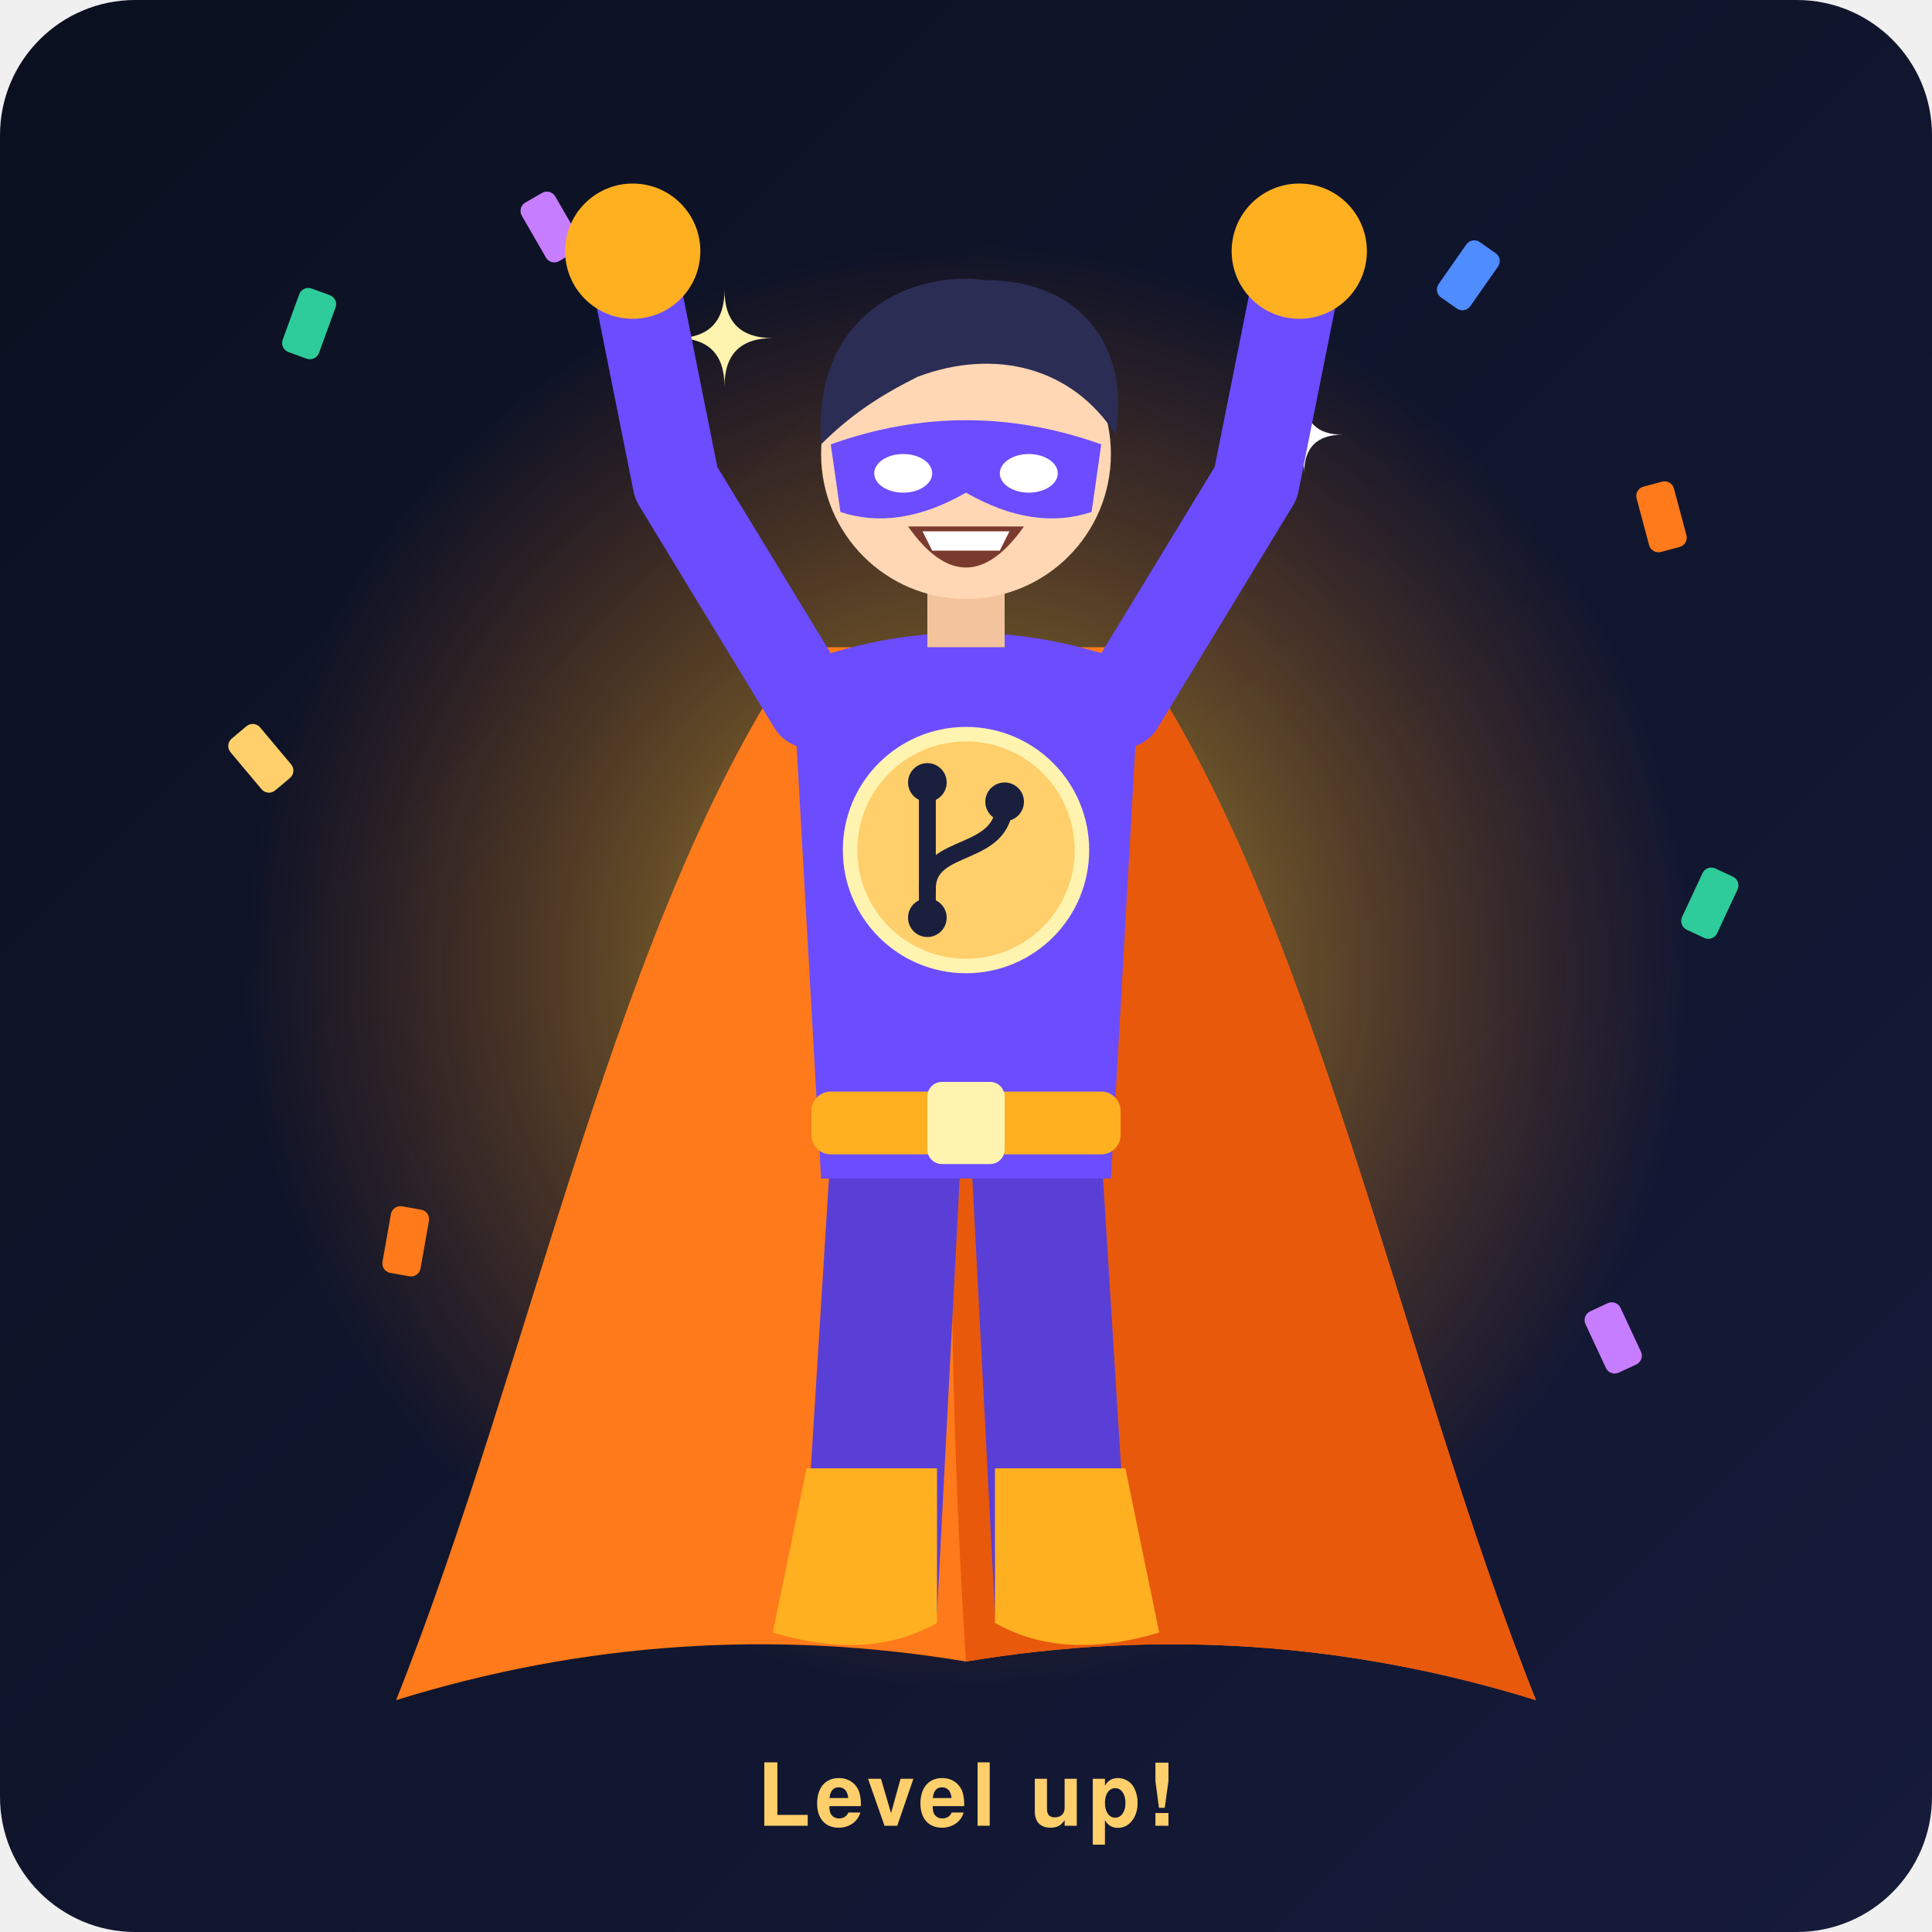
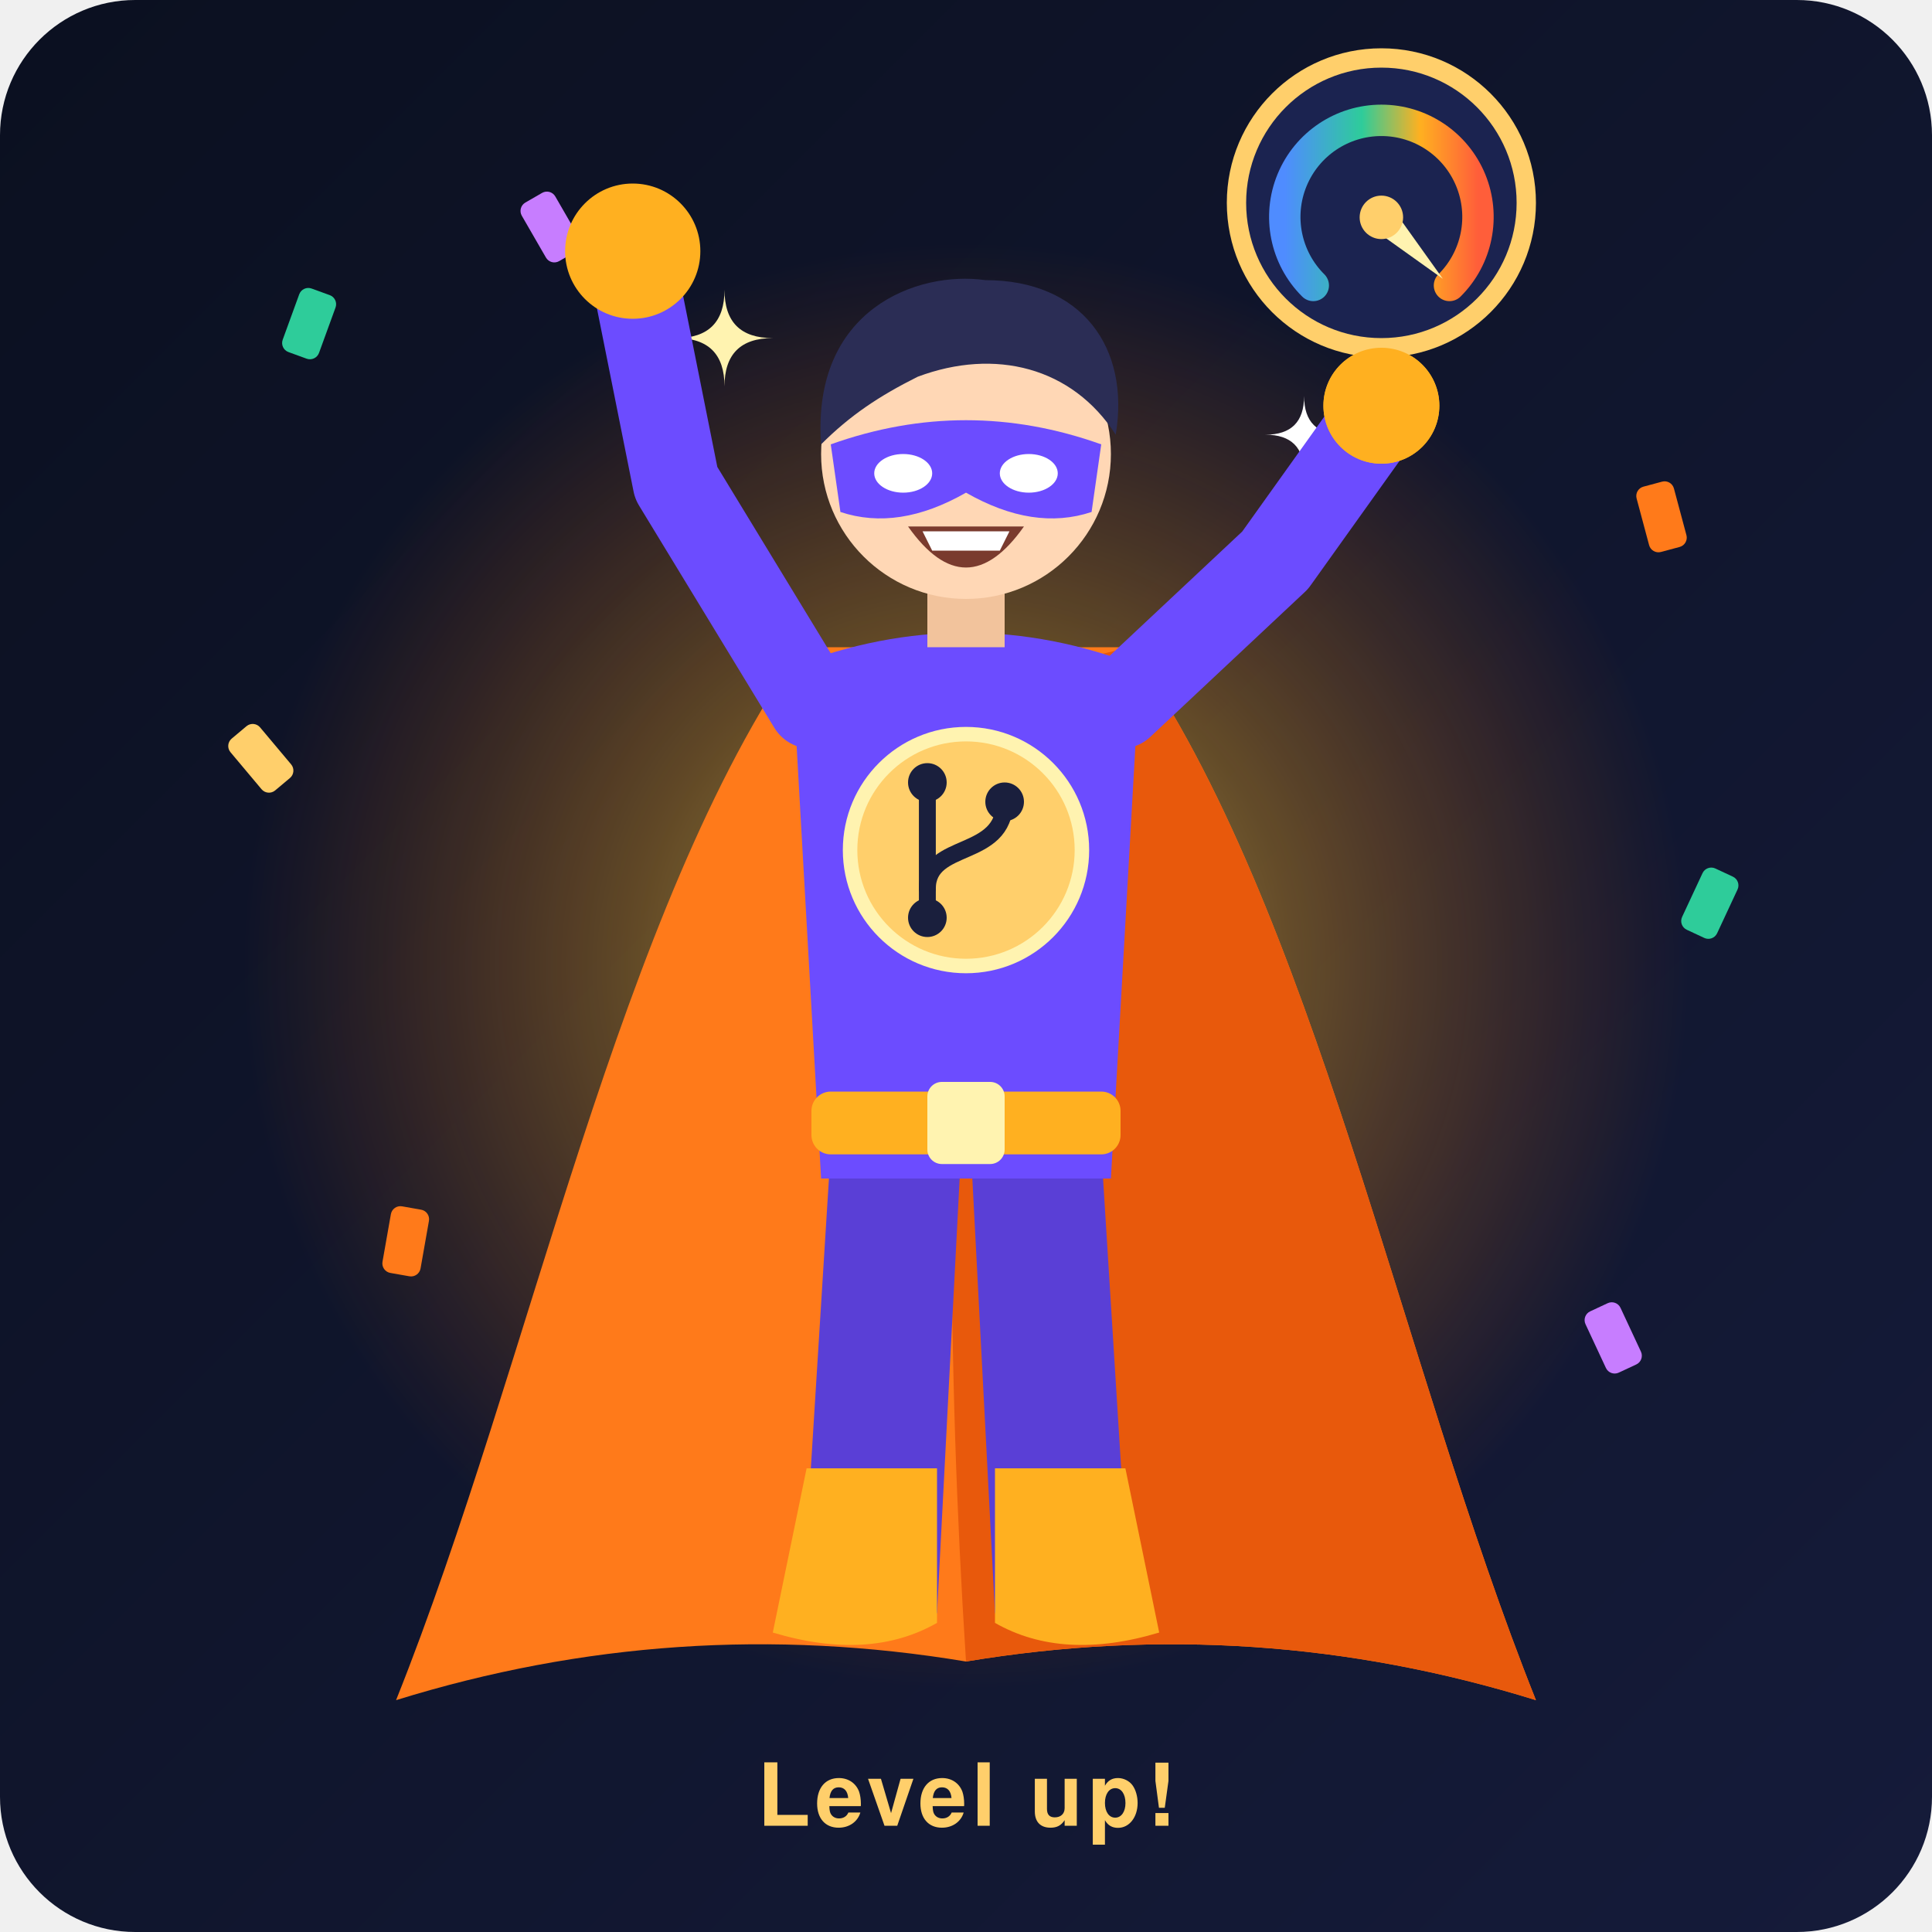
<svg xmlns="http://www.w3.org/2000/svg" viewBox="0 0 400 400" width="400" height="400" role="img" aria-labelledby="title desc">
  <style>
    .glow { transform-origin: 200px 200px; animation: glow 2.4s ease-in-out infinite; }
    .eyes { transform-origin: 600px 146px; animation: blink 4s infinite; }
    .fig { animation: bob 2.4s ease-in-out infinite; }
    .tw { transform-box: fill-box; transform-origin: center; animation: twinkle 1.8s ease-in-out infinite; }
    .tw.b { animation-delay: -0.9s; }
    @keyframes glow { 0%, 100% { transform: scale(0.94); opacity: 0.85; } 50% { transform: scale(1.06); opacity: 1; } }
    @keyframes blink { 0%, 92%, 100% { transform: scaleY(1); } 95% { transform: scaleY(0.1); } }
    @keyframes bob { 0%, 100% { transform: translateY(0); } 50% { transform: translateY(-6px); } }
    @keyframes twinkle { 0%, 100% { transform: scale(0.6); opacity: 0.5; } 50% { transform: scale(1.2); opacity: 1; } }
    .fig { animation: jump 1.2s ease-in-out infinite; }
    .arm-l { transform-origin: 568px 194px; animation: cheer-l 0.6s ease-in-out infinite alternate; }
    .arm-r { transform-origin: 632px 194px; animation: cheer-r 0.6s ease-in-out infinite alternate; }
    .cf { animation: fall 2.4s linear infinite; }
    .cf:nth-child(2n) { animation-delay: -0.8s; } .cf:nth-child(3n) { animation-delay: -1.6s; }
    @keyframes jump { 0%, 100% { transform: translateY(0); } 40% { transform: translateY(-16px); } 60% { transform: translateY(-16px); } }
    @keyframes cheer-l { from { transform: rotate(4deg); } to { transform: rotate(-6deg); } }
    @keyframes cheer-r { from { transform: rotate(-4deg); } to { transform: rotate(6deg); } }
    @keyframes fall { 0% { transform: translateY(-30px); opacity: 0; } 15% { opacity: 1; } 85% { opacity: 1; } 100% { transform: translateY(70px); opacity: 0; } }
+     .ndl { transform-box: fill-box; transform-origin: 50% 100%; }
+     .ndl { animation: peg 0.24s linear infinite alternate; }
+     @keyframes peg { from { transform: rotate(-5deg); } to { transform: rotate(2deg); } }
    @media (prefers-reduced-motion: reduce) { * { animation: none !important; } }
  </style>
  <defs>
    <linearGradient id="bg" x1="0" y1="0" x2="1" y2="1">
      <stop offset="0" stop-color="#0b1020" />
      <stop offset="1" stop-color="#151b3a" />
    </linearGradient>
    <radialGradient id="glow" cx="0.5" cy="0.5" r="0.5">
      <stop offset="0" stop-color="#ffe680" stop-opacity="0.7" />
      <stop offset="0.45" stop-color="#ffb020" stop-opacity="0.35" />
      <stop offset="1" stop-color="#ff6a00" stop-opacity="0" />
    </radialGradient>
+     <linearGradient id="dial" x1="0" y1="0" x2="1" y2="0">
+       <stop offset="0" stop-color="#4f8cff" />
+       <stop offset="0.4" stop-color="#2ecc9a" />
+       <stop offset="0.7" stop-color="#ffb020" />
+       <stop offset="1" stop-color="#ff5e3a" />
+     </linearGradient>
  </defs>
  <rect width="400" height="400" rx="28" fill="url(#bg)" />
  <circle class="glow" cx="200" cy="200" r="150" fill="url(#glow)" />
  <g>
    <g class="cf">
      <rect x="60" y="60" width="8" height="14" rx="2" fill="#2ecc9a" transform="rotate(20 64 67)" />
    </g>
    <g class="cf">
      <rect x="110" y="40" width="8" height="14" rx="2" fill="#c77dff" transform="rotate(-30 114 47)" />
    </g>
    <g class="cf">
      <rect x="300" y="50" width="8" height="14" rx="2" fill="#4f8cff" transform="rotate(35 304 57)" />
    </g>
    <g class="cf">
      <rect x="340" y="100" width="8" height="14" rx="2" fill="#ff7a1a" transform="rotate(-15 344 107)" />
    </g>
    <g class="cf">
      <rect x="50" y="150" width="8" height="14" rx="2" fill="#ffcf6b" transform="rotate(-40 54 157)" />
    </g>
    <g class="cf">
      <rect x="350" y="180" width="8" height="14" rx="2" fill="#2ecc9a" transform="rotate(25 354 187)" />
    </g>
    <g class="cf">
      <rect x="80" y="250" width="8" height="14" rx="2" fill="#ff7a1a" transform="rotate(10 84 257)" />
    </g>
    <g class="cf">
      <rect x="330" y="270" width="8" height="14" rx="2" fill="#c77dff" transform="rotate(-25 334 277)" />
    </g>
  </g>
  <path class="tw" d="M150 60 Q150 70 160 70 Q150 70 150 80 Q150 70 140 70 Q150 70 150 60 Z" fill="#fff3b0" />
  <path class="tw b" d="M270 82 Q270 90 278 90 Q270 90 270 98 Q270 90 262 90 Q270 90 270 82 Z" fill="#ffffff" />
  <g transform="translate(-400 -48)">
    <g class="fig">
      <g class="cape">
        <path d="M566 182 C528 236 510 330 482 400 Q540 382 600 392 Q660 382 718 400 C690 330 672 236 634 182 Z" fill="#ff7a1a" />
        <path d="M600 190 C596 270 596 330 600 392 Q660 382 718 400 C690 330 672 236 634 182 Z" fill="#e8590c" />
      </g>
      <path d="M572 286 L566 382 H594 L599 286 Z" fill="#5a3fd6" />
      <path d="M601 286 L606 382 H634 L628 286 Z" fill="#5a3fd6" />
      <path d="M567 352 H594 L594 384 Q580 392 560 386 Z" fill="#ffb020" />
      <path d="M606 352 H633 L640 386 Q620 392 606 384 Z" fill="#ffb020" />
      <g class="arm-r">
-         <path d="M632 194 L660 148 L668 108" fill="none" stroke="#6c4cff" stroke-width="18" stroke-linecap="round" stroke-linejoin="round" />
-         <circle cx="669" cy="100" r="14" fill="#ffb020" />
+         <path d="M632 194 L664 164 L684 136" fill="none" stroke="#6c4cff" stroke-width="18" stroke-linecap="round" stroke-linejoin="round" />
+         <circle cx="686" cy="132" r="12" fill="#ffb020" />
+         <g transform="rotate(0 686 132)">
+           <path d="M686 118 V132" stroke="#2b2d55" stroke-width="8" stroke-linecap="round" />
+           <circle cx="686" cy="90" r="30" fill="#1b2350" stroke="#ffcf6b" stroke-width="4" />
+           <path d="M671.9 107.1 A20 20 0 1 1 700.1 107.1" fill="none" stroke="url(#dial)" stroke-width="6.5" stroke-linecap="round" />
+           <g transform="rotate(135 686 93)">
+             <g class="ndl">
+               <path d="M683 93 L686 75 L689 93 Z" fill="#fff3b0" />
+             </g>
+           </g>
+           <circle cx="686" cy="93" r="4.5" fill="#ffcf6b" />
+         </g>
+         <circle cx="686" cy="132" r="12" fill="#ffb020" />
      </g>
      <path d="M564 186 Q600 172 636 186 L630 292 H570 Z" fill="#6c4cff" />
      <rect x="568" y="274" width="64" height="13" rx="4" fill="#ffb020" />
      <rect x="592" y="272" width="16" height="17" rx="3" fill="#fff3b0" />
      <g class="arm-l">
        <path d="M568 194 L540 148 L532 108" fill="none" stroke="#6c4cff" stroke-width="18" stroke-linecap="round" stroke-linejoin="round" />
        <circle cx="531" cy="100" r="14" fill="#ffb020" />
      </g>
      <circle cx="600" cy="224" r="24" fill="#ffcf6b" stroke="#fff3b0" stroke-width="3" />
      <g stroke="#1a1f3d" stroke-width="3.5" fill="none" stroke-linecap="round">
        <path d="M592 210 V238" />
        <path d="M608 214 C608 226 592 222 592 232" />
      </g>
      <g fill="#1a1f3d">
        <circle cx="592" cy="210" r="4" />
        <circle cx="592" cy="238" r="4" />
        <circle cx="608" cy="214" r="4" />
      </g>
      <rect x="592" y="166" width="16" height="16" fill="#f2c39c" />
      <circle cx="600" cy="142" r="30" fill="#ffd7b5" />
      <path d="M570 140 C568 112 590 104 604 106 C624 106 634 120 631 138 C622 124 606 120 590 126 C582 130 576 134 570 140 Z" fill="#2b2d55" />
      <path d="M572 140 Q600 130 628 140 L626 154 Q614 158 600 150 Q586 158 574 154 Z" fill="#6c4cff" />
      <g class="eyes">
        <ellipse cx="587" cy="146" rx="6" ry="4" fill="#ffffff" />
        <ellipse cx="613" cy="146" rx="6" ry="4" fill="#ffffff" />
      </g>
      <path d="M588 157 Q600 174 612 157 Z" fill="#7a3b2e" />
      <path d="M591 158 H609 L607 162 H593 Z" fill="#ffffff" />
    </g>
  </g>
  <text x="200" y="378" fill="#ffcf6b" font-family="-apple-system, BlinkMacSystemFont, 'Segoe UI', Helvetica, Arial, sans-serif" font-size="18" font-weight="800" text-anchor="middle" letter-spacing="1">Level up!</text>
</svg>
